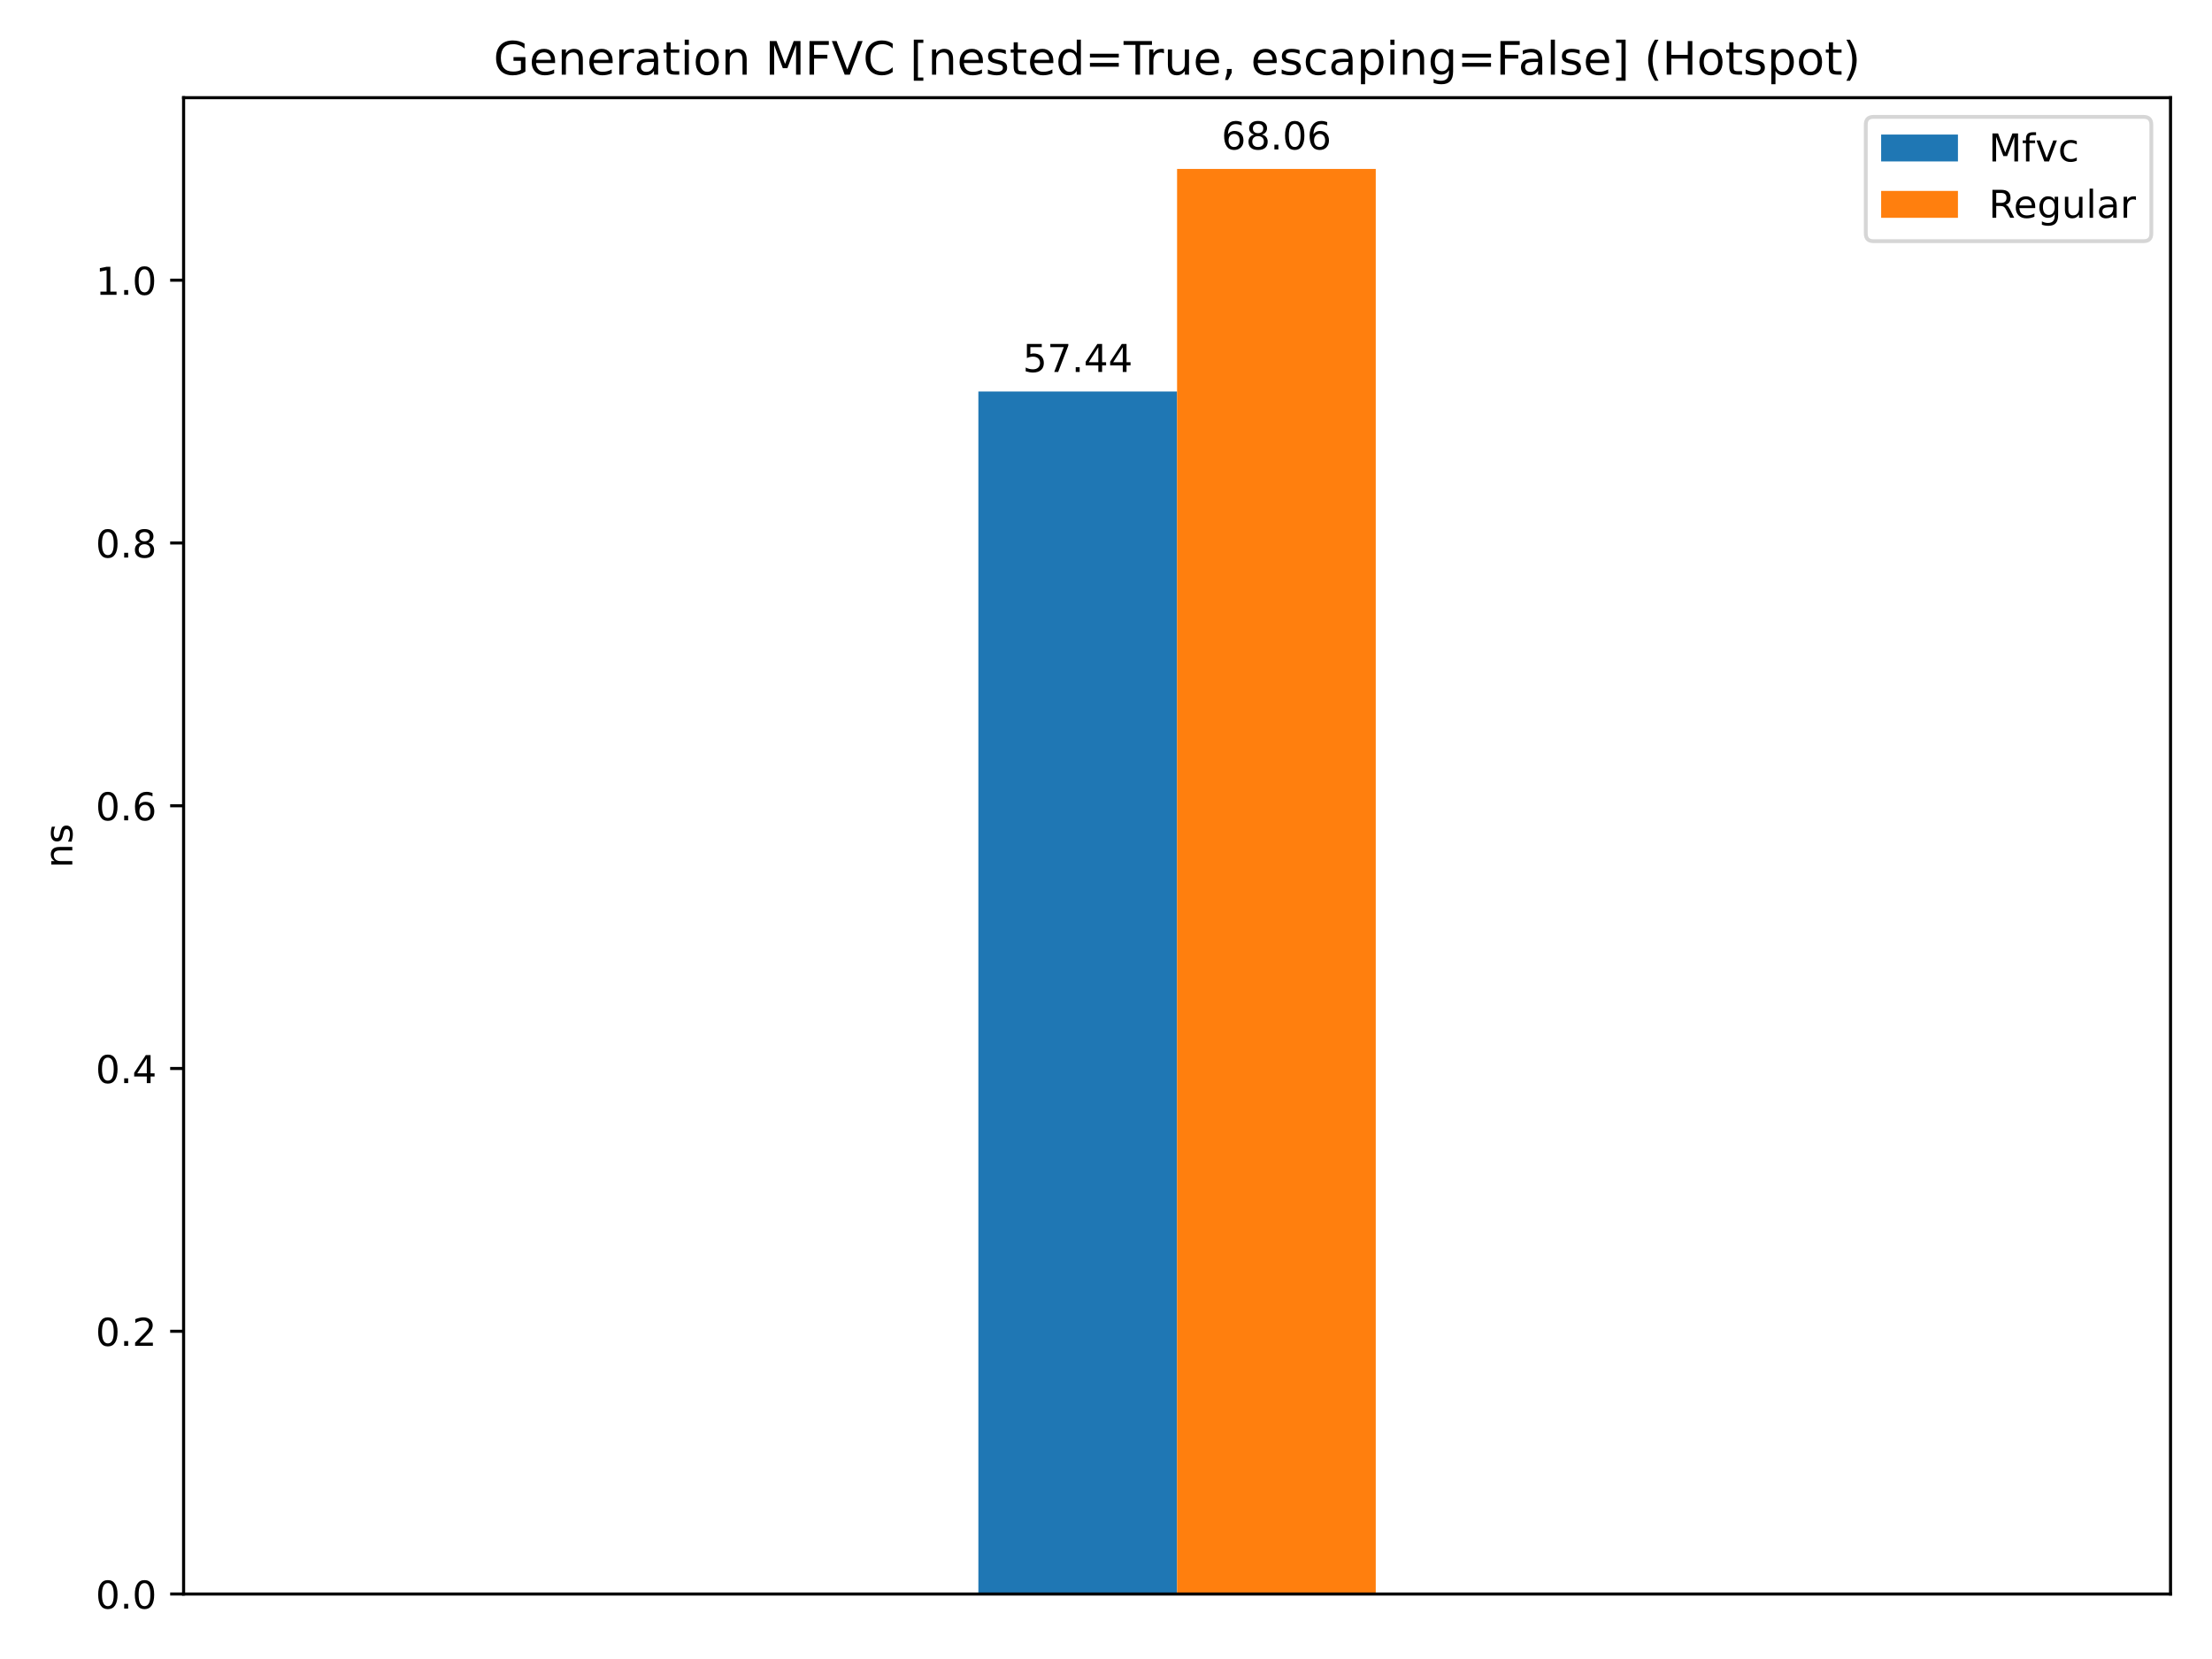
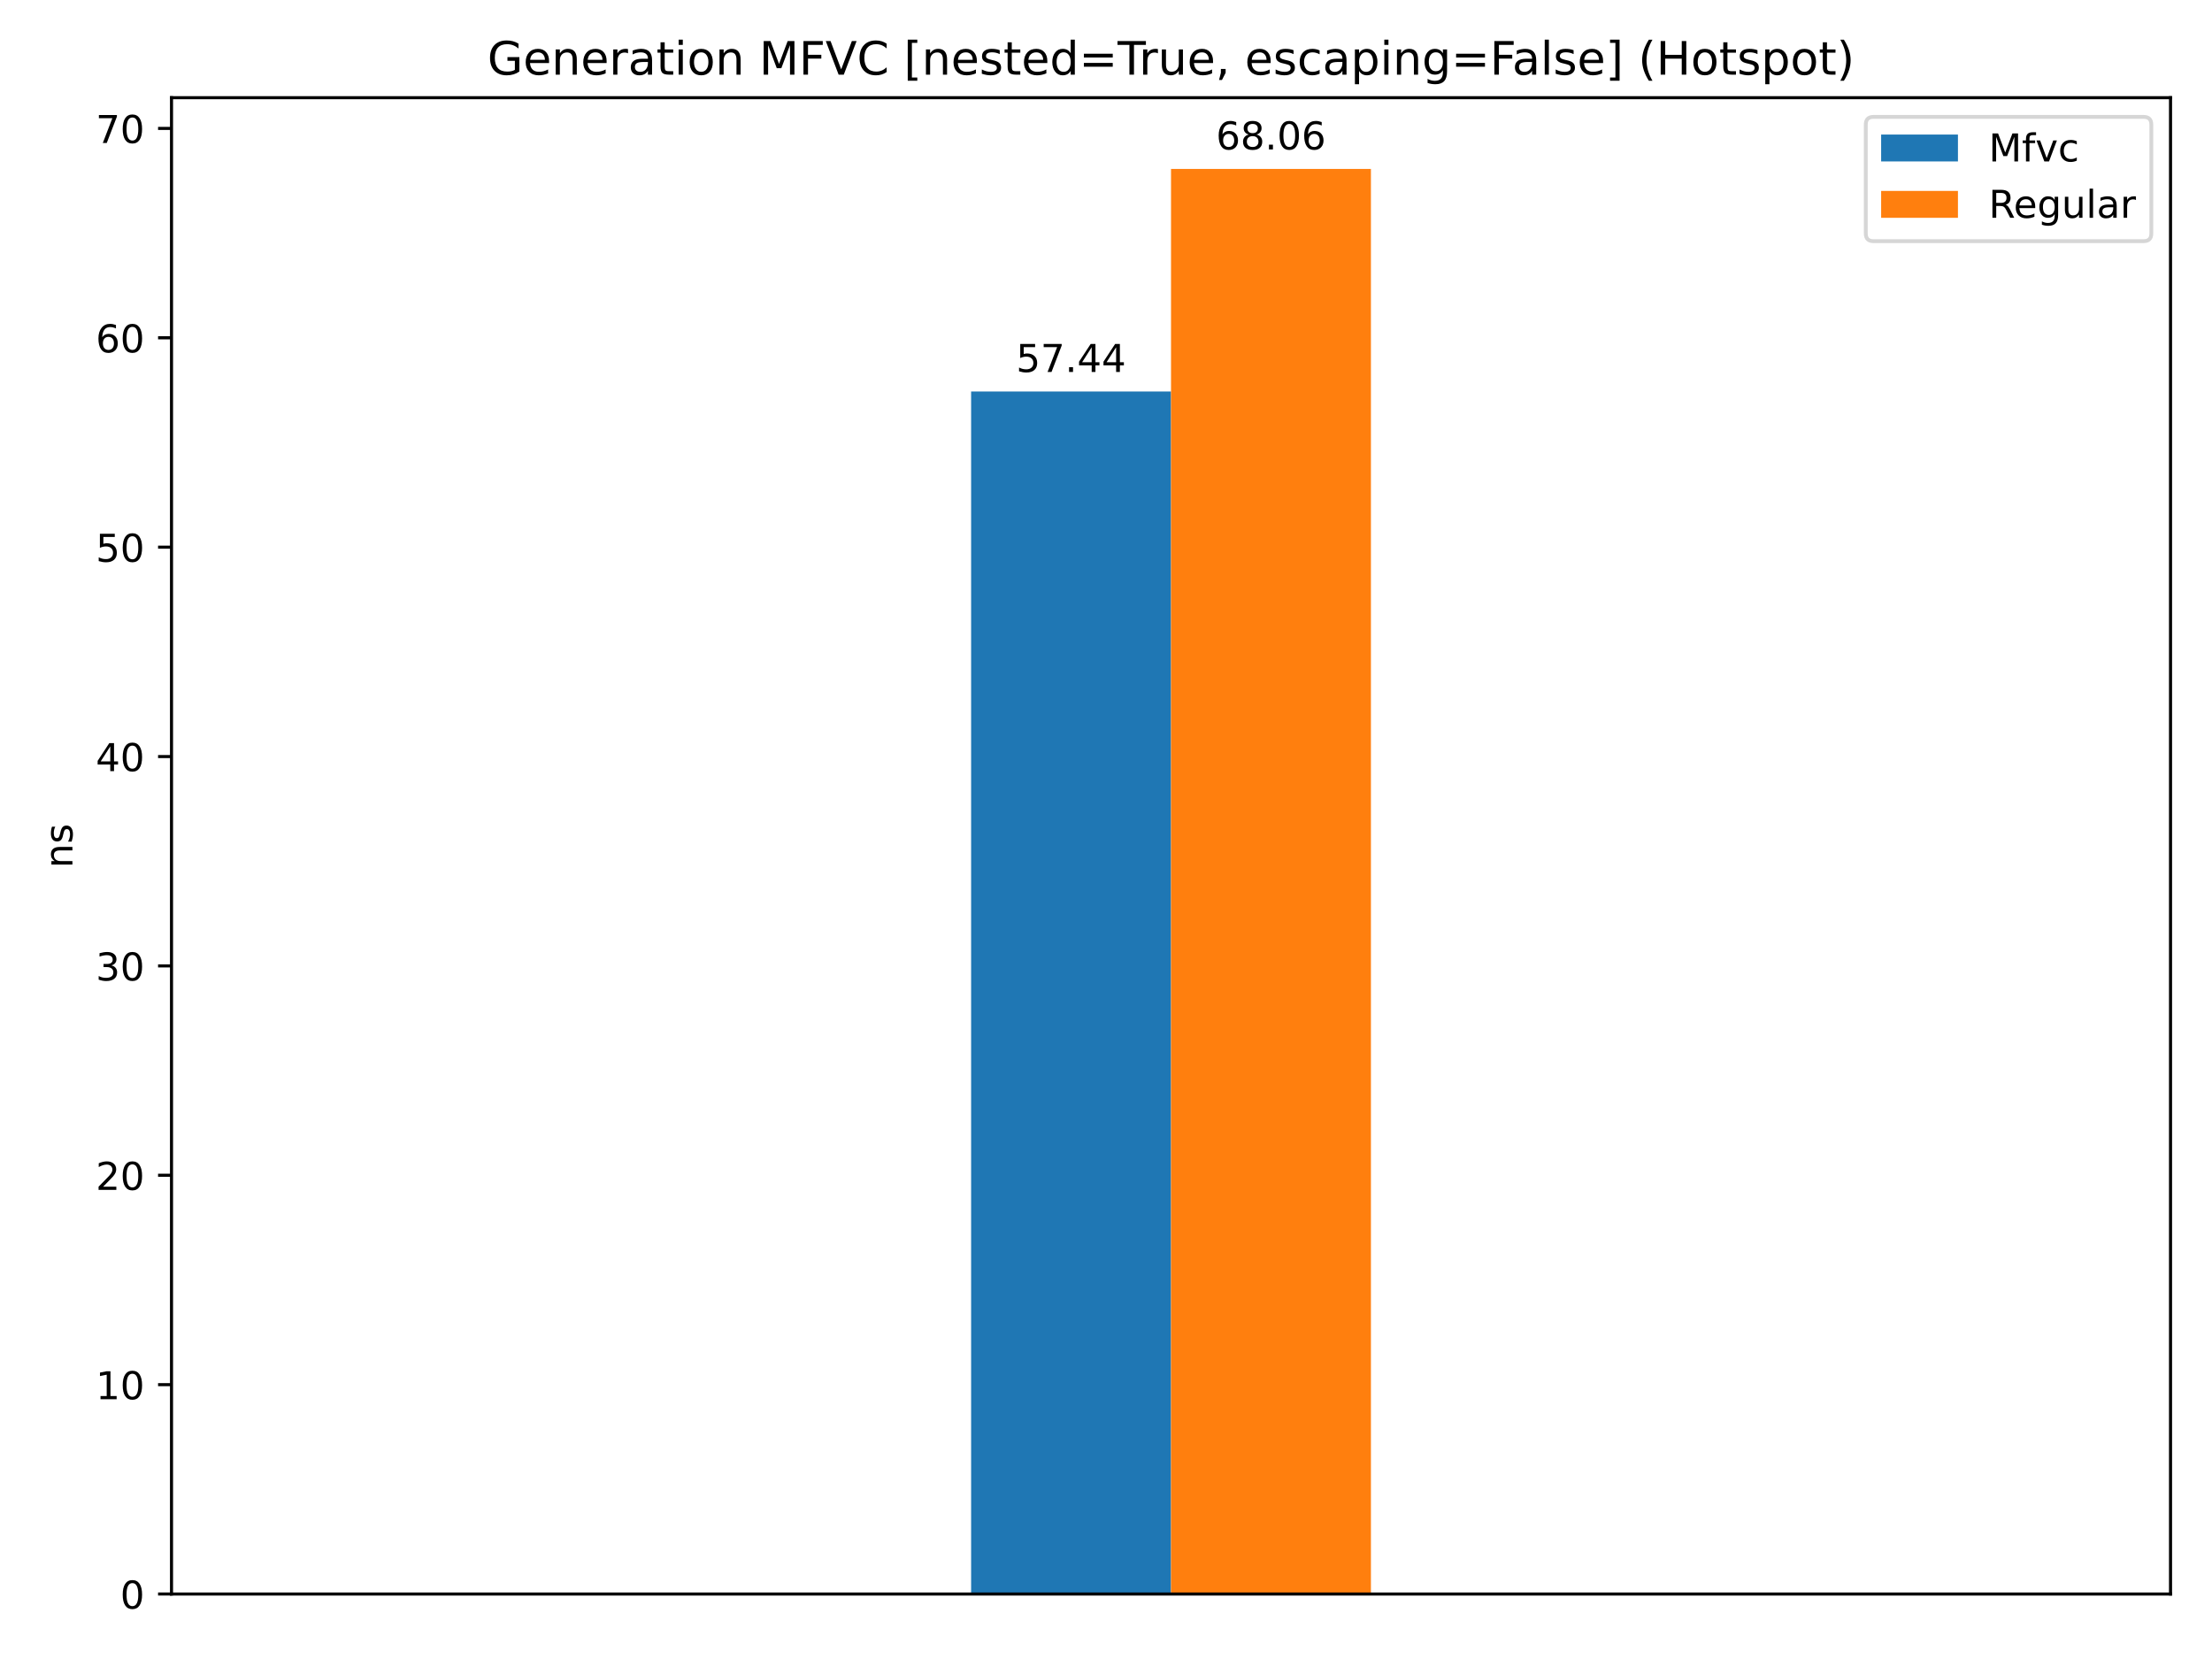
<svg xmlns="http://www.w3.org/2000/svg" xmlns:xlink="http://www.w3.org/1999/xlink" width="576pt" height="432pt" viewBox="0 0 576 432" version="1.1">
  <defs>
    <style type="text/css">*{stroke-linejoin: round; stroke-linecap: butt}</style>
  </defs>
  <g id="figure_1">
    <g id="patch_1">
      <path d="M 0 432  L 576 432  L 576 0  L 0 0  z " style="fill: #ffffff" />
    </g>
    <g id="axes_1">
      <g id="patch_2">
-         <path d="M 47.81 415.08  L 565.2 415.08  L 565.2 25.44  L 47.81 25.44  z " style="fill: #ffffff" />
+         <path d="M 44.66 415.08  L 565.2 415.08  L 565.2 25.44  L 44.66 25.44  z " style="fill: #ffffff" />
      </g>
      <g id="patch_3">
-         <path d="M 254.766 415.08  L 306.505 415.08  L 306.505 101.938  L 254.766 101.938  z " clip-path="url(#p35240a480a)" style="fill: #1f77b4" />
+         <path d="M 252.876 415.08  L 304.93 415.08  L 304.93 101.938  L 252.876 101.938  z " clip-path="url(#pb0ff38d457)" style="fill: #1f77b4" />
      </g>
      <g id="patch_4">
-         <path d="M 306.505 415.08  L 358.244 415.08  L 358.244 43.994  L 306.505 43.994  z " clip-path="url(#p35240a480a)" style="fill: #ff7f0e" />
+         <path d="M 304.93 415.08  L 356.984 415.08  L 356.984 43.994  L 304.93 43.994  z " clip-path="url(#pb0ff38d457)" style="fill: #ff7f0e" />
      </g>
      <g id="matplotlib.axis_1">
        <g id="xtick_1" />
        <g id="xtick_2" />
        <g id="xtick_3" />
        <g id="xtick_4" />
        <g id="xtick_5" />
        <g id="xtick_6" />
        <g id="xtick_7" />
        <g id="xtick_8" />
        <g id="xtick_9" />
      </g>
      <g id="matplotlib.axis_2">
        <g id="ytick_1">
          <g id="line2d_1">
            <defs>
-               <path id="m6622566161" d="M 0 0  L -3.5 0  " style="stroke: #000000; stroke-width: 0.8" />
+               <path id="mc71e3feaba" d="M 0 0  L -3.5 0  " style="stroke: #000000; stroke-width: 0.8" />
            </defs>
            <g>
-               <use xlink:href="#m6622566161" x="47.81" y="415.08" style="stroke: #000000; stroke-width: 0.8" />
+               <use xlink:href="#mc71e3feaba" x="44.66" y="415.08" style="stroke: #000000; stroke-width: 0.8" />
            </g>
          </g>
          <g id="text_1">
-             <g transform="translate(24.90687 418.8792) scale(0.1 -0.1)">
+             <g transform="translate(31.2975 418.8792) scale(0.1 -0.1)">
              <defs>
                <path id="DejaVuSans-30" d="M 2034 4250  Q 1547 4250 1301 3770  Q 1056 3291 1056 2328  Q 1056 1369 1301 889  Q 1547 409 2034 409  Q 2525 409 2770 889  Q 3016 1369 3016 2328  Q 3016 3291 2770 3770  Q 2525 4250 2034 4250  z M 2034 4750  Q 2819 4750 3233 4129  Q 3647 3509 3647 2328  Q 3647 1150 3233 529  Q 2819 -91 2034 -91  Q 1250 -91 836 529  Q 422 1150 422 2328  Q 422 3509 836 4129  Q 1250 4750 2034 4750  z " transform="scale(0.015625)" />
-                 <path id="DejaVuSans-2e" d="M 684 794  L 1344 794  L 1344 0  L 684 0  L 684 794  z " transform="scale(0.015625)" />
              </defs>
              <use xlink:href="#DejaVuSans-30" />
-               <use xlink:href="#DejaVuSans-2e" x="63.623" />
-               <use xlink:href="#DejaVuSans-30" x="95.41" />
            </g>
          </g>
        </g>
        <g id="ytick_2">
          <g id="line2d_2">
            <g>
-               <use xlink:href="#m6622566161" x="47.81" y="346.657" style="stroke: #000000; stroke-width: 0.8" />
+               <use xlink:href="#mc71e3feaba" x="44.66" y="360.56" style="stroke: #000000; stroke-width: 0.8" />
            </g>
          </g>
          <g id="text_2">
-             <g transform="translate(24.90687 350.4565) scale(0.1 -0.1)">
-               <defs>
-                 <path id="DejaVuSans-32" d="M 1228 531  L 3431 531  L 3431 0  L 469 0  L 469 531  Q 828 903 1448 1529  Q 2069 2156 2228 2338  Q 2531 2678 2651 2914  Q 2772 3150 2772 3378  Q 2772 3750 2511 3984  Q 2250 4219 1831 4219  Q 1534 4219 1204 4116  Q 875 4013 500 3803  L 500 4441  Q 881 4594 1212 4672  Q 1544 4750 1819 4750  Q 2544 4750 2975 4387  Q 3406 4025 3406 3419  Q 3406 3131 3298 2873  Q 3191 2616 2906 2266  Q 2828 2175 2409 1742  Q 1991 1309 1228 531  z " transform="scale(0.015625)" />
-               </defs>
-               <use xlink:href="#DejaVuSans-30" />
-               <use xlink:href="#DejaVuSans-2e" x="63.623" />
-               <use xlink:href="#DejaVuSans-32" x="95.41" />
+             <g transform="translate(24.935 364.3591) scale(0.1 -0.1)">
+               <defs>
+                 <path id="DejaVuSans-31" d="M 794 531  L 1825 531  L 1825 4091  L 703 3866  L 703 4441  L 1819 4666  L 2450 4666  L 2450 531  L 3481 531  L 3481 0  L 794 0  L 794 531  z " transform="scale(0.015625)" />
+               </defs>
+               <use xlink:href="#DejaVuSans-31" />
+               <use xlink:href="#DejaVuSans-30" x="63.623" />
            </g>
          </g>
        </g>
        <g id="ytick_3">
          <g id="line2d_3">
            <g>
-               <use xlink:href="#m6622566161" x="47.81" y="278.235" style="stroke: #000000; stroke-width: 0.8" />
+               <use xlink:href="#mc71e3feaba" x="44.66" y="306.04" style="stroke: #000000; stroke-width: 0.8" />
            </g>
          </g>
          <g id="text_3">
-             <g transform="translate(24.90687 282.0337) scale(0.1 -0.1)">
-               <defs>
-                 <path id="DejaVuSans-34" d="M 2419 4116  L 825 1625  L 2419 1625  L 2419 4116  z M 2253 4666  L 3047 4666  L 3047 1625  L 3713 1625  L 3713 1100  L 3047 1100  L 3047 0  L 2419 0  L 2419 1100  L 313 1100  L 313 1709  L 2253 4666  z " transform="scale(0.015625)" />
-               </defs>
-               <use xlink:href="#DejaVuSans-30" />
-               <use xlink:href="#DejaVuSans-2e" x="63.623" />
-               <use xlink:href="#DejaVuSans-34" x="95.41" />
+             <g transform="translate(24.935 309.839) scale(0.1 -0.1)">
+               <defs>
+                 <path id="DejaVuSans-32" d="M 1228 531  L 3431 531  L 3431 0  L 469 0  L 469 531  Q 828 903 1448 1529  Q 2069 2156 2228 2338  Q 2531 2678 2651 2914  Q 2772 3150 2772 3378  Q 2772 3750 2511 3984  Q 2250 4219 1831 4219  Q 1534 4219 1204 4116  Q 875 4013 500 3803  L 500 4441  Q 881 4594 1212 4672  Q 1544 4750 1819 4750  Q 2544 4750 2975 4387  Q 3406 4025 3406 3419  Q 3406 3131 3298 2873  Q 3191 2616 2906 2266  Q 2828 2175 2409 1742  Q 1991 1309 1228 531  z " transform="scale(0.015625)" />
+               </defs>
+               <use xlink:href="#DejaVuSans-32" />
+               <use xlink:href="#DejaVuSans-30" x="63.623" />
            </g>
          </g>
        </g>
        <g id="ytick_4">
          <g id="line2d_4">
            <g>
-               <use xlink:href="#m6622566161" x="47.81" y="209.812" style="stroke: #000000; stroke-width: 0.8" />
+               <use xlink:href="#mc71e3feaba" x="44.66" y="251.52" style="stroke: #000000; stroke-width: 0.8" />
            </g>
          </g>
          <g id="text_4">
-             <g transform="translate(24.90687 213.611) scale(0.1 -0.1)">
-               <defs>
-                 <path id="DejaVuSans-36" d="M 2113 2584  Q 1688 2584 1439 2293  Q 1191 2003 1191 1497  Q 1191 994 1439 701  Q 1688 409 2113 409  Q 2538 409 2786 701  Q 3034 994 3034 1497  Q 3034 2003 2786 2293  Q 2538 2584 2113 2584  z M 3366 4563  L 3366 3988  Q 3128 4100 2886 4159  Q 2644 4219 2406 4219  Q 1781 4219 1451 3797  Q 1122 3375 1075 2522  Q 1259 2794 1537 2939  Q 1816 3084 2150 3084  Q 2853 3084 3261 2657  Q 3669 2231 3669 1497  Q 3669 778 3244 343  Q 2819 -91 2113 -91  Q 1303 -91 875 529  Q 447 1150 447 2328  Q 447 3434 972 4092  Q 1497 4750 2381 4750  Q 2619 4750 2861 4703  Q 3103 4656 3366 4563  z " transform="scale(0.015625)" />
-               </defs>
-               <use xlink:href="#DejaVuSans-30" />
-               <use xlink:href="#DejaVuSans-2e" x="63.623" />
-               <use xlink:href="#DejaVuSans-36" x="95.41" />
+             <g transform="translate(24.935 255.3189) scale(0.1 -0.1)">
+               <defs>
+                 <path id="DejaVuSans-33" d="M 2597 2516  Q 3050 2419 3304 2112  Q 3559 1806 3559 1356  Q 3559 666 3084 287  Q 2609 -91 1734 -91  Q 1441 -91 1130 -33  Q 819 25 488 141  L 488 750  Q 750 597 1062 519  Q 1375 441 1716 441  Q 2309 441 2620 675  Q 2931 909 2931 1356  Q 2931 1769 2642 2001  Q 2353 2234 1838 2234  L 1294 2234  L 1294 2753  L 1863 2753  Q 2328 2753 2575 2939  Q 2822 3125 2822 3475  Q 2822 3834 2567 4026  Q 2313 4219 1838 4219  Q 1578 4219 1281 4162  Q 984 4106 628 3988  L 628 4550  Q 988 4650 1302 4700  Q 1616 4750 1894 4750  Q 2613 4750 3031 4423  Q 3450 4097 3450 3541  Q 3450 3153 3228 2886  Q 3006 2619 2597 2516  z " transform="scale(0.015625)" />
+               </defs>
+               <use xlink:href="#DejaVuSans-33" />
+               <use xlink:href="#DejaVuSans-30" x="63.623" />
            </g>
          </g>
        </g>
        <g id="ytick_5">
          <g id="line2d_5">
            <g>
-               <use xlink:href="#m6622566161" x="47.81" y="141.389" style="stroke: #000000; stroke-width: 0.8" />
+               <use xlink:href="#mc71e3feaba" x="44.66" y="197" style="stroke: #000000; stroke-width: 0.8" />
            </g>
          </g>
          <g id="text_5">
-             <g transform="translate(24.90687 145.1882) scale(0.1 -0.1)">
-               <defs>
-                 <path id="DejaVuSans-38" d="M 2034 2216  Q 1584 2216 1326 1975  Q 1069 1734 1069 1313  Q 1069 891 1326 650  Q 1584 409 2034 409  Q 2484 409 2743 651  Q 3003 894 3003 1313  Q 3003 1734 2745 1975  Q 2488 2216 2034 2216  z M 1403 2484  Q 997 2584 770 2862  Q 544 3141 544 3541  Q 544 4100 942 4425  Q 1341 4750 2034 4750  Q 2731 4750 3128 4425  Q 3525 4100 3525 3541  Q 3525 3141 3298 2862  Q 3072 2584 2669 2484  Q 3125 2378 3379 2068  Q 3634 1759 3634 1313  Q 3634 634 3220 271  Q 2806 -91 2034 -91  Q 1263 -91 848 271  Q 434 634 434 1313  Q 434 1759 690 2068  Q 947 2378 1403 2484  z M 1172 3481  Q 1172 3119 1398 2916  Q 1625 2713 2034 2713  Q 2441 2713 2670 2916  Q 2900 3119 2900 3481  Q 2900 3844 2670 4047  Q 2441 4250 2034 4250  Q 1625 4250 1398 4047  Q 1172 3844 1172 3481  z " transform="scale(0.015625)" />
-               </defs>
-               <use xlink:href="#DejaVuSans-30" />
-               <use xlink:href="#DejaVuSans-2e" x="63.623" />
-               <use xlink:href="#DejaVuSans-38" x="95.41" />
+             <g transform="translate(24.935 200.7988) scale(0.1 -0.1)">
+               <defs>
+                 <path id="DejaVuSans-34" d="M 2419 4116  L 825 1625  L 2419 1625  L 2419 4116  z M 2253 4666  L 3047 4666  L 3047 1625  L 3713 1625  L 3713 1100  L 3047 1100  L 3047 0  L 2419 0  L 2419 1100  L 313 1100  L 313 1709  L 2253 4666  z " transform="scale(0.015625)" />
+               </defs>
+               <use xlink:href="#DejaVuSans-34" />
+               <use xlink:href="#DejaVuSans-30" x="63.623" />
            </g>
          </g>
        </g>
        <g id="ytick_6">
          <g id="line2d_6">
            <g>
-               <use xlink:href="#m6622566161" x="47.81" y="72.966" style="stroke: #000000; stroke-width: 0.8" />
+               <use xlink:href="#mc71e3feaba" x="44.66" y="142.479" style="stroke: #000000; stroke-width: 0.8" />
            </g>
          </g>
          <g id="text_6">
-             <g transform="translate(24.90687 76.76549) scale(0.1 -0.1)">
-               <defs>
-                 <path id="DejaVuSans-31" d="M 794 531  L 1825 531  L 1825 4091  L 703 3866  L 703 4441  L 1819 4666  L 2450 4666  L 2450 531  L 3481 531  L 3481 0  L 794 0  L 794 531  z " transform="scale(0.015625)" />
-               </defs>
-               <use xlink:href="#DejaVuSans-31" />
-               <use xlink:href="#DejaVuSans-2e" x="63.623" />
-               <use xlink:href="#DejaVuSans-30" x="95.41" />
-             </g>
-           </g>
-         </g>
-         <g id="text_7">
-           <g transform="translate(18.82719 226.0334) rotate(-90) scale(0.1 -0.1)">
+             <g transform="translate(24.935 146.2786) scale(0.1 -0.1)">
+               <defs>
+                 <path id="DejaVuSans-35" d="M 691 4666  L 3169 4666  L 3169 4134  L 1269 4134  L 1269 2991  Q 1406 3038 1543 3061  Q 1681 3084 1819 3084  Q 2600 3084 3056 2656  Q 3513 2228 3513 1497  Q 3513 744 3044 326  Q 2575 -91 1722 -91  Q 1428 -91 1123 -41  Q 819 9 494 109  L 494 744  Q 775 591 1075 516  Q 1375 441 1709 441  Q 2250 441 2565 725  Q 2881 1009 2881 1497  Q 2881 1984 2565 2268  Q 2250 2553 1709 2553  Q 1456 2553 1204 2497  Q 953 2441 691 2322  L 691 4666  z " transform="scale(0.015625)" />
+               </defs>
+               <use xlink:href="#DejaVuSans-35" />
+               <use xlink:href="#DejaVuSans-30" x="63.623" />
+             </g>
+           </g>
+         </g>
+         <g id="ytick_7">
+           <g id="line2d_7">
+             <g>
+               <use xlink:href="#mc71e3feaba" x="44.66" y="87.959" style="stroke: #000000; stroke-width: 0.8" />
+             </g>
+           </g>
+           <g id="text_7">
+             <g transform="translate(24.935 91.75853) scale(0.1 -0.1)">
+               <defs>
+                 <path id="DejaVuSans-36" d="M 2113 2584  Q 1688 2584 1439 2293  Q 1191 2003 1191 1497  Q 1191 994 1439 701  Q 1688 409 2113 409  Q 2538 409 2786 701  Q 3034 994 3034 1497  Q 3034 2003 2786 2293  Q 2538 2584 2113 2584  z M 3366 4563  L 3366 3988  Q 3128 4100 2886 4159  Q 2644 4219 2406 4219  Q 1781 4219 1451 3797  Q 1122 3375 1075 2522  Q 1259 2794 1537 2939  Q 1816 3084 2150 3084  Q 2853 3084 3261 2657  Q 3669 2231 3669 1497  Q 3669 778 3244 343  Q 2819 -91 2113 -91  Q 1303 -91 875 529  Q 447 1150 447 2328  Q 447 3434 972 4092  Q 1497 4750 2381 4750  Q 2619 4750 2861 4703  Q 3103 4656 3366 4563  z " transform="scale(0.015625)" />
+               </defs>
+               <use xlink:href="#DejaVuSans-36" />
+               <use xlink:href="#DejaVuSans-30" x="63.623" />
+             </g>
+           </g>
+         </g>
+         <g id="ytick_8">
+           <g id="line2d_8">
+             <g>
+               <use xlink:href="#mc71e3feaba" x="44.66" y="33.439" style="stroke: #000000; stroke-width: 0.8" />
+             </g>
+           </g>
+           <g id="text_8">
+             <g transform="translate(24.935 37.23841) scale(0.1 -0.1)">
+               <defs>
+                 <path id="DejaVuSans-37" d="M 525 4666  L 3525 4666  L 3525 4397  L 1831 0  L 1172 0  L 2766 4134  L 525 4134  L 525 4666  z " transform="scale(0.015625)" />
+               </defs>
+               <use xlink:href="#DejaVuSans-37" />
+               <use xlink:href="#DejaVuSans-30" x="63.623" />
+             </g>
+           </g>
+         </g>
+         <g id="text_9">
+           <g transform="translate(18.85531 226.0334) rotate(-90) scale(0.1 -0.1)">
            <defs>
              <path id="DejaVuSans-6e" d="M 3513 2113  L 3513 0  L 2938 0  L 2938 2094  Q 2938 2591 2744 2837  Q 2550 3084 2163 3084  Q 1697 3084 1428 2787  Q 1159 2491 1159 1978  L 1159 0  L 581 0  L 581 3500  L 1159 3500  L 1159 2956  Q 1366 3272 1645 3428  Q 1925 3584 2291 3584  Q 2894 3584 3203 3211  Q 3513 2838 3513 2113  z " transform="scale(0.015625)" />
              <path id="DejaVuSans-73" d="M 2834 3397  L 2834 2853  Q 2591 2978 2328 3040  Q 2066 3103 1784 3103  Q 1356 3103 1142 2972  Q 928 2841 928 2578  Q 928 2378 1081 2264  Q 1234 2150 1697 2047  L 1894 2003  Q 2506 1872 2764 1633  Q 3022 1394 3022 966  Q 3022 478 2636 193  Q 2250 -91 1575 -91  Q 1294 -91 989 -36  Q 684 19 347 128  L 347 722  Q 666 556 975 473  Q 1284 391 1588 391  Q 1994 391 2212 530  Q 2431 669 2431 922  Q 2431 1156 2273 1281  Q 2116 1406 1581 1522  L 1381 1569  Q 847 1681 609 1914  Q 372 2147 372 2553  Q 372 3047 722 3315  Q 1072 3584 1716 3584  Q 2034 3584 2315 3537  Q 2597 3491 2834 3397  z " transform="scale(0.015625)" />
            </defs>
            <use xlink:href="#DejaVuSans-6e" />
            <use xlink:href="#DejaVuSans-73" x="63.379" />
          </g>
        </g>
      </g>
      <g id="patch_5">
-         <path d="M 47.81 415.08  L 47.81 25.44  " style="fill: none; stroke: #000000; stroke-width: 0.8; stroke-linejoin: miter; stroke-linecap: square" />
+         <path d="M 44.66 415.08  L 44.66 25.44  " style="fill: none; stroke: #000000; stroke-width: 0.8; stroke-linejoin: miter; stroke-linecap: square" />
      </g>
      <g id="patch_6">
        <path d="M 565.2 415.08  L 565.2 25.44  " style="fill: none; stroke: #000000; stroke-width: 0.8; stroke-linejoin: miter; stroke-linecap: square" />
      </g>
      <g id="patch_7">
-         <path d="M 47.81 415.08  L 565.2 415.08  " style="fill: none; stroke: #000000; stroke-width: 0.8; stroke-linejoin: miter; stroke-linecap: square" />
+         <path d="M 44.66 415.08  L 565.2 415.08  " style="fill: none; stroke: #000000; stroke-width: 0.8; stroke-linejoin: miter; stroke-linecap: square" />
      </g>
      <g id="patch_8">
-         <path d="M 47.81 25.44  L 565.2 25.44  " style="fill: none; stroke: #000000; stroke-width: 0.8; stroke-linejoin: miter; stroke-linecap: square" />
-       </g>
-       <g id="text_8">
-         <g transform="translate(266.3214 96.85858) scale(0.1 -0.1)">
+         <path d="M 44.66 25.44  L 565.2 25.44  " style="fill: none; stroke: #000000; stroke-width: 0.8; stroke-linejoin: miter; stroke-linecap: square" />
+       </g>
+       <g id="text_10">
+         <g transform="translate(264.5889 96.85858) scale(0.1 -0.1)">
          <defs>
-             <path id="DejaVuSans-35" d="M 691 4666  L 3169 4666  L 3169 4134  L 1269 4134  L 1269 2991  Q 1406 3038 1543 3061  Q 1681 3084 1819 3084  Q 2600 3084 3056 2656  Q 3513 2228 3513 1497  Q 3513 744 3044 326  Q 2575 -91 1722 -91  Q 1428 -91 1123 -41  Q 819 9 494 109  L 494 744  Q 775 591 1075 516  Q 1375 441 1709 441  Q 2250 441 2565 725  Q 2881 1009 2881 1497  Q 2881 1984 2565 2268  Q 2250 2553 1709 2553  Q 1456 2553 1204 2497  Q 953 2441 691 2322  L 691 4666  z " transform="scale(0.015625)" />
-             <path id="DejaVuSans-37" d="M 525 4666  L 3525 4666  L 3525 4397  L 1831 0  L 1172 0  L 2766 4134  L 525 4134  L 525 4666  z " transform="scale(0.015625)" />
+             <path id="DejaVuSans-2e" d="M 684 794  L 1344 794  L 1344 0  L 684 0  L 684 794  z " transform="scale(0.015625)" />
          </defs>
          <use xlink:href="#DejaVuSans-35" />
          <use xlink:href="#DejaVuSans-37" x="63.623" />
          <use xlink:href="#DejaVuSans-2e" x="127.246" />
          <use xlink:href="#DejaVuSans-34" x="159.033" />
          <use xlink:href="#DejaVuSans-34" x="222.656" />
        </g>
      </g>
-       <g id="text_9">
-         <g transform="translate(318.0604 38.9146) scale(0.1 -0.1)">
+       <g id="text_11">
+         <g transform="translate(316.6429 38.9146) scale(0.1 -0.1)">
+           <defs>
+             <path id="DejaVuSans-38" d="M 2034 2216  Q 1584 2216 1326 1975  Q 1069 1734 1069 1313  Q 1069 891 1326 650  Q 1584 409 2034 409  Q 2484 409 2743 651  Q 3003 894 3003 1313  Q 3003 1734 2745 1975  Q 2488 2216 2034 2216  z M 1403 2484  Q 997 2584 770 2862  Q 544 3141 544 3541  Q 544 4100 942 4425  Q 1341 4750 2034 4750  Q 2731 4750 3128 4425  Q 3525 4100 3525 3541  Q 3525 3141 3298 2862  Q 3072 2584 2669 2484  Q 3125 2378 3379 2068  Q 3634 1759 3634 1313  Q 3634 634 3220 271  Q 2806 -91 2034 -91  Q 1263 -91 848 271  Q 434 634 434 1313  Q 434 1759 690 2068  Q 947 2378 1403 2484  z M 1172 3481  Q 1172 3119 1398 2916  Q 1625 2713 2034 2713  Q 2441 2713 2670 2916  Q 2900 3119 2900 3481  Q 2900 3844 2670 4047  Q 2441 4250 2034 4250  Q 1625 4250 1398 4047  Q 1172 3844 1172 3481  z " transform="scale(0.015625)" />
+           </defs>
          <use xlink:href="#DejaVuSans-36" />
          <use xlink:href="#DejaVuSans-38" x="63.623" />
          <use xlink:href="#DejaVuSans-2e" x="127.246" />
          <use xlink:href="#DejaVuSans-30" x="159.033" />
          <use xlink:href="#DejaVuSans-36" x="222.656" />
        </g>
      </g>
-       <g id="text_10">
-         <g transform="translate(128.5047 19.44) scale(0.12 -0.12)">
+       <g id="text_12">
+         <g transform="translate(126.9297 19.44) scale(0.12 -0.12)">
          <defs>
            <path id="DejaVuSans-47" d="M 3809 666  L 3809 1919  L 2778 1919  L 2778 2438  L 4434 2438  L 4434 434  Q 4069 175 3628 42  Q 3188 -91 2688 -91  Q 1594 -91 976 548  Q 359 1188 359 2328  Q 359 3472 976 4111  Q 1594 4750 2688 4750  Q 3144 4750 3555 4637  Q 3966 4525 4313 4306  L 4313 3634  Q 3963 3931 3569 4081  Q 3175 4231 2741 4231  Q 1884 4231 1454 3753  Q 1025 3275 1025 2328  Q 1025 1384 1454 906  Q 1884 428 2741 428  Q 3075 428 3337 486  Q 3600 544 3809 666  z " transform="scale(0.015625)" />
            <path id="DejaVuSans-65" d="M 3597 1894  L 3597 1613  L 953 1613  Q 991 1019 1311 708  Q 1631 397 2203 397  Q 2534 397 2845 478  Q 3156 559 3463 722  L 3463 178  Q 3153 47 2828 -22  Q 2503 -91 2169 -91  Q 1331 -91 842 396  Q 353 884 353 1716  Q 353 2575 817 3079  Q 1281 3584 2069 3584  Q 2775 3584 3186 3129  Q 3597 2675 3597 1894  z M 3022 2063  Q 3016 2534 2758 2815  Q 2500 3097 2075 3097  Q 1594 3097 1305 2825  Q 1016 2553 972 2059  L 3022 2063  z " transform="scale(0.015625)" />
            <path id="DejaVuSans-72" d="M 2631 2963  Q 2534 3019 2420 3045  Q 2306 3072 2169 3072  Q 1681 3072 1420 2755  Q 1159 2438 1159 1844  L 1159 0  L 581 0  L 581 3500  L 1159 3500  L 1159 2956  Q 1341 3275 1631 3429  Q 1922 3584 2338 3584  Q 2397 3584 2469 3576  Q 2541 3569 2628 3553  L 2631 2963  z " transform="scale(0.015625)" />
            <path id="DejaVuSans-61" d="M 2194 1759  Q 1497 1759 1228 1600  Q 959 1441 959 1056  Q 959 750 1161 570  Q 1363 391 1709 391  Q 2188 391 2477 730  Q 2766 1069 2766 1631  L 2766 1759  L 2194 1759  z M 3341 1997  L 3341 0  L 2766 0  L 2766 531  Q 2569 213 2275 61  Q 1981 -91 1556 -91  Q 1019 -91 701 211  Q 384 513 384 1019  Q 384 1609 779 1909  Q 1175 2209 1959 2209  L 2766 2209  L 2766 2266  Q 2766 2663 2505 2880  Q 2244 3097 1772 3097  Q 1472 3097 1187 3025  Q 903 2953 641 2809  L 641 3341  Q 956 3463 1253 3523  Q 1550 3584 1831 3584  Q 2591 3584 2966 3190  Q 3341 2797 3341 1997  z " transform="scale(0.015625)" />
            <path id="DejaVuSans-74" d="M 1172 4494  L 1172 3500  L 2356 3500  L 2356 3053  L 1172 3053  L 1172 1153  Q 1172 725 1289 603  Q 1406 481 1766 481  L 2356 481  L 2356 0  L 1766 0  Q 1100 0 847 248  Q 594 497 594 1153  L 594 3053  L 172 3053  L 172 3500  L 594 3500  L 594 4494  L 1172 4494  z " transform="scale(0.015625)" />
            <path id="DejaVuSans-69" d="M 603 3500  L 1178 3500  L 1178 0  L 603 0  L 603 3500  z M 603 4863  L 1178 4863  L 1178 4134  L 603 4134  L 603 4863  z " transform="scale(0.015625)" />
            <path id="DejaVuSans-6f" d="M 1959 3097  Q 1497 3097 1228 2736  Q 959 2375 959 1747  Q 959 1119 1226 758  Q 1494 397 1959 397  Q 2419 397 2687 759  Q 2956 1122 2956 1747  Q 2956 2369 2687 2733  Q 2419 3097 1959 3097  z M 1959 3584  Q 2709 3584 3137 3096  Q 3566 2609 3566 1747  Q 3566 888 3137 398  Q 2709 -91 1959 -91  Q 1206 -91 779 398  Q 353 888 353 1747  Q 353 2609 779 3096  Q 1206 3584 1959 3584  z " transform="scale(0.015625)" />
            <path id="DejaVuSans-20" transform="scale(0.015625)" />
            <path id="DejaVuSans-4d" d="M 628 4666  L 1569 4666  L 2759 1491  L 3956 4666  L 4897 4666  L 4897 0  L 4281 0  L 4281 4097  L 3078 897  L 2444 897  L 1241 4097  L 1241 0  L 628 0  L 628 4666  z " transform="scale(0.015625)" />
            <path id="DejaVuSans-46" d="M 628 4666  L 3309 4666  L 3309 4134  L 1259 4134  L 1259 2759  L 3109 2759  L 3109 2228  L 1259 2228  L 1259 0  L 628 0  L 628 4666  z " transform="scale(0.015625)" />
            <path id="DejaVuSans-56" d="M 1831 0  L 50 4666  L 709 4666  L 2188 738  L 3669 4666  L 4325 4666  L 2547 0  L 1831 0  z " transform="scale(0.015625)" />
            <path id="DejaVuSans-43" d="M 4122 4306  L 4122 3641  Q 3803 3938 3442 4084  Q 3081 4231 2675 4231  Q 1875 4231 1450 3742  Q 1025 3253 1025 2328  Q 1025 1406 1450 917  Q 1875 428 2675 428  Q 3081 428 3442 575  Q 3803 722 4122 1019  L 4122 359  Q 3791 134 3420 21  Q 3050 -91 2638 -91  Q 1578 -91 968 557  Q 359 1206 359 2328  Q 359 3453 968 4101  Q 1578 4750 2638 4750  Q 3056 4750 3426 4639  Q 3797 4528 4122 4306  z " transform="scale(0.015625)" />
            <path id="DejaVuSans-5b" d="M 550 4863  L 1875 4863  L 1875 4416  L 1125 4416  L 1125 -397  L 1875 -397  L 1875 -844  L 550 -844  L 550 4863  z " transform="scale(0.015625)" />
            <path id="DejaVuSans-64" d="M 2906 2969  L 2906 4863  L 3481 4863  L 3481 0  L 2906 0  L 2906 525  Q 2725 213 2448 61  Q 2172 -91 1784 -91  Q 1150 -91 751 415  Q 353 922 353 1747  Q 353 2572 751 3078  Q 1150 3584 1784 3584  Q 2172 3584 2448 3432  Q 2725 3281 2906 2969  z M 947 1747  Q 947 1113 1208 752  Q 1469 391 1925 391  Q 2381 391 2643 752  Q 2906 1113 2906 1747  Q 2906 2381 2643 2742  Q 2381 3103 1925 3103  Q 1469 3103 1208 2742  Q 947 2381 947 1747  z " transform="scale(0.015625)" />
            <path id="DejaVuSans-3d" d="M 678 2906  L 4684 2906  L 4684 2381  L 678 2381  L 678 2906  z M 678 1631  L 4684 1631  L 4684 1100  L 678 1100  L 678 1631  z " transform="scale(0.015625)" />
            <path id="DejaVuSans-54" d="M -19 4666  L 3928 4666  L 3928 4134  L 2272 4134  L 2272 0  L 1638 0  L 1638 4134  L -19 4134  L -19 4666  z " transform="scale(0.015625)" />
            <path id="DejaVuSans-75" d="M 544 1381  L 544 3500  L 1119 3500  L 1119 1403  Q 1119 906 1312 657  Q 1506 409 1894 409  Q 2359 409 2629 706  Q 2900 1003 2900 1516  L 2900 3500  L 3475 3500  L 3475 0  L 2900 0  L 2900 538  Q 2691 219 2414 64  Q 2138 -91 1772 -91  Q 1169 -91 856 284  Q 544 659 544 1381  z M 1991 3584  L 1991 3584  z " transform="scale(0.015625)" />
            <path id="DejaVuSans-2c" d="M 750 794  L 1409 794  L 1409 256  L 897 -744  L 494 -744  L 750 256  L 750 794  z " transform="scale(0.015625)" />
            <path id="DejaVuSans-63" d="M 3122 3366  L 3122 2828  Q 2878 2963 2633 3030  Q 2388 3097 2138 3097  Q 1578 3097 1268 2742  Q 959 2388 959 1747  Q 959 1106 1268 751  Q 1578 397 2138 397  Q 2388 397 2633 464  Q 2878 531 3122 666  L 3122 134  Q 2881 22 2623 -34  Q 2366 -91 2075 -91  Q 1284 -91 818 406  Q 353 903 353 1747  Q 353 2603 823 3093  Q 1294 3584 2113 3584  Q 2378 3584 2631 3529  Q 2884 3475 3122 3366  z " transform="scale(0.015625)" />
            <path id="DejaVuSans-70" d="M 1159 525  L 1159 -1331  L 581 -1331  L 581 3500  L 1159 3500  L 1159 2969  Q 1341 3281 1617 3432  Q 1894 3584 2278 3584  Q 2916 3584 3314 3078  Q 3713 2572 3713 1747  Q 3713 922 3314 415  Q 2916 -91 2278 -91  Q 1894 -91 1617 61  Q 1341 213 1159 525  z M 3116 1747  Q 3116 2381 2855 2742  Q 2594 3103 2138 3103  Q 1681 3103 1420 2742  Q 1159 2381 1159 1747  Q 1159 1113 1420 752  Q 1681 391 2138 391  Q 2594 391 2855 752  Q 3116 1113 3116 1747  z " transform="scale(0.015625)" />
            <path id="DejaVuSans-67" d="M 2906 1791  Q 2906 2416 2648 2759  Q 2391 3103 1925 3103  Q 1463 3103 1205 2759  Q 947 2416 947 1791  Q 947 1169 1205 825  Q 1463 481 1925 481  Q 2391 481 2648 825  Q 2906 1169 2906 1791  z M 3481 434  Q 3481 -459 3084 -895  Q 2688 -1331 1869 -1331  Q 1566 -1331 1297 -1286  Q 1028 -1241 775 -1147  L 775 -588  Q 1028 -725 1275 -790  Q 1522 -856 1778 -856  Q 2344 -856 2625 -561  Q 2906 -266 2906 331  L 2906 616  Q 2728 306 2450 153  Q 2172 0 1784 0  Q 1141 0 747 490  Q 353 981 353 1791  Q 353 2603 747 3093  Q 1141 3584 1784 3584  Q 2172 3584 2450 3431  Q 2728 3278 2906 2969  L 2906 3500  L 3481 3500  L 3481 434  z " transform="scale(0.015625)" />
            <path id="DejaVuSans-6c" d="M 603 4863  L 1178 4863  L 1178 0  L 603 0  L 603 4863  z " transform="scale(0.015625)" />
            <path id="DejaVuSans-5d" d="M 1947 4863  L 1947 -844  L 622 -844  L 622 -397  L 1369 -397  L 1369 4416  L 622 4416  L 622 4863  L 1947 4863  z " transform="scale(0.015625)" />
            <path id="DejaVuSans-28" d="M 1984 4856  Q 1566 4138 1362 3434  Q 1159 2731 1159 2009  Q 1159 1288 1364 580  Q 1569 -128 1984 -844  L 1484 -844  Q 1016 -109 783 600  Q 550 1309 550 2009  Q 550 2706 781 3412  Q 1013 4119 1484 4856  L 1984 4856  z " transform="scale(0.015625)" />
            <path id="DejaVuSans-48" d="M 628 4666  L 1259 4666  L 1259 2753  L 3553 2753  L 3553 4666  L 4184 4666  L 4184 0  L 3553 0  L 3553 2222  L 1259 2222  L 1259 0  L 628 0  L 628 4666  z " transform="scale(0.015625)" />
            <path id="DejaVuSans-29" d="M 513 4856  L 1013 4856  Q 1481 4119 1714 3412  Q 1947 2706 1947 2009  Q 1947 1309 1714 600  Q 1481 -109 1013 -844  L 513 -844  Q 928 -128 1133 580  Q 1338 1288 1338 2009  Q 1338 2731 1133 3434  Q 928 4138 513 4856  z " transform="scale(0.015625)" />
          </defs>
          <use xlink:href="#DejaVuSans-47" />
          <use xlink:href="#DejaVuSans-65" x="77.49" />
          <use xlink:href="#DejaVuSans-6e" x="139.014" />
          <use xlink:href="#DejaVuSans-65" x="202.393" />
          <use xlink:href="#DejaVuSans-72" x="263.916" />
          <use xlink:href="#DejaVuSans-61" x="305.029" />
          <use xlink:href="#DejaVuSans-74" x="366.309" />
          <use xlink:href="#DejaVuSans-69" x="405.518" />
          <use xlink:href="#DejaVuSans-6f" x="433.301" />
          <use xlink:href="#DejaVuSans-6e" x="494.482" />
          <use xlink:href="#DejaVuSans-20" x="557.861" />
          <use xlink:href="#DejaVuSans-4d" x="589.648" />
          <use xlink:href="#DejaVuSans-46" x="675.928" />
          <use xlink:href="#DejaVuSans-56" x="733.447" />
          <use xlink:href="#DejaVuSans-43" x="801.855" />
          <use xlink:href="#DejaVuSans-20" x="871.68" />
          <use xlink:href="#DejaVuSans-5b" x="903.467" />
          <use xlink:href="#DejaVuSans-6e" x="942.48" />
          <use xlink:href="#DejaVuSans-65" x="1005.859" />
          <use xlink:href="#DejaVuSans-73" x="1067.383" />
          <use xlink:href="#DejaVuSans-74" x="1119.482" />
          <use xlink:href="#DejaVuSans-65" x="1158.691" />
          <use xlink:href="#DejaVuSans-64" x="1220.215" />
          <use xlink:href="#DejaVuSans-3d" x="1283.691" />
          <use xlink:href="#DejaVuSans-54" x="1367.48" />
          <use xlink:href="#DejaVuSans-72" x="1413.814" />
          <use xlink:href="#DejaVuSans-75" x="1454.928" />
          <use xlink:href="#DejaVuSans-65" x="1518.307" />
          <use xlink:href="#DejaVuSans-2c" x="1579.83" />
          <use xlink:href="#DejaVuSans-20" x="1611.617" />
          <use xlink:href="#DejaVuSans-65" x="1643.404" />
          <use xlink:href="#DejaVuSans-73" x="1704.928" />
          <use xlink:href="#DejaVuSans-63" x="1757.027" />
          <use xlink:href="#DejaVuSans-61" x="1812.008" />
          <use xlink:href="#DejaVuSans-70" x="1873.287" />
          <use xlink:href="#DejaVuSans-69" x="1936.764" />
          <use xlink:href="#DejaVuSans-6e" x="1964.547" />
          <use xlink:href="#DejaVuSans-67" x="2027.926" />
          <use xlink:href="#DejaVuSans-3d" x="2091.402" />
          <use xlink:href="#DejaVuSans-46" x="2175.191" />
          <use xlink:href="#DejaVuSans-61" x="2223.586" />
          <use xlink:href="#DejaVuSans-6c" x="2284.865" />
          <use xlink:href="#DejaVuSans-73" x="2312.648" />
          <use xlink:href="#DejaVuSans-65" x="2364.748" />
          <use xlink:href="#DejaVuSans-5d" x="2426.271" />
          <use xlink:href="#DejaVuSans-20" x="2465.285" />
          <use xlink:href="#DejaVuSans-28" x="2497.072" />
          <use xlink:href="#DejaVuSans-48" x="2536.086" />
          <use xlink:href="#DejaVuSans-6f" x="2611.281" />
          <use xlink:href="#DejaVuSans-74" x="2672.463" />
          <use xlink:href="#DejaVuSans-73" x="2711.672" />
          <use xlink:href="#DejaVuSans-70" x="2763.771" />
          <use xlink:href="#DejaVuSans-6f" x="2827.248" />
          <use xlink:href="#DejaVuSans-74" x="2888.43" />
          <use xlink:href="#DejaVuSans-29" x="2927.639" />
        </g>
      </g>
      <g id="legend_1">
        <g id="patch_9">
          <path d="M 487.845 62.796  L 558.2 62.796  Q 560.2 62.796 560.2 60.796  L 560.2 32.44  Q 560.2 30.44 558.2 30.44  L 487.845 30.44  Q 485.845 30.44 485.845 32.44  L 485.845 60.796  Q 485.845 62.796 487.845 62.796  z " style="fill: #ffffff; opacity: 0.8; stroke: #cccccc; stroke-linejoin: miter" />
        </g>
        <g id="patch_10">
          <path d="M 489.845 42.038  L 509.845 42.038  L 509.845 35.038  L 489.845 35.038  z " style="fill: #1f77b4" />
        </g>
-         <g id="text_11">
+         <g id="text_13">
          <g transform="translate(517.8453 42.03844) scale(0.1 -0.1)">
            <defs>
              <path id="DejaVuSans-66" d="M 2375 4863  L 2375 4384  L 1825 4384  Q 1516 4384 1395 4259  Q 1275 4134 1275 3809  L 1275 3500  L 2222 3500  L 2222 3053  L 1275 3053  L 1275 0  L 697 0  L 697 3053  L 147 3053  L 147 3500  L 697 3500  L 697 3744  Q 697 4328 969 4595  Q 1241 4863 1831 4863  L 2375 4863  z " transform="scale(0.015625)" />
              <path id="DejaVuSans-76" d="M 191 3500  L 800 3500  L 1894 563  L 2988 3500  L 3597 3500  L 2284 0  L 1503 0  L 191 3500  z " transform="scale(0.015625)" />
            </defs>
            <use xlink:href="#DejaVuSans-4d" />
            <use xlink:href="#DejaVuSans-66" x="86.279" />
            <use xlink:href="#DejaVuSans-76" x="121.484" />
            <use xlink:href="#DejaVuSans-63" x="180.664" />
          </g>
        </g>
        <g id="patch_11">
          <path d="M 489.845 56.717  L 509.845 56.717  L 509.845 49.717  L 489.845 49.717  z " style="fill: #ff7f0e" />
        </g>
-         <g id="text_12">
+         <g id="text_14">
          <g transform="translate(517.8453 56.71656) scale(0.1 -0.1)">
            <defs>
              <path id="DejaVuSans-52" d="M 2841 2188  Q 3044 2119 3236 1894  Q 3428 1669 3622 1275  L 4263 0  L 3584 0  L 2988 1197  Q 2756 1666 2539 1819  Q 2322 1972 1947 1972  L 1259 1972  L 1259 0  L 628 0  L 628 4666  L 2053 4666  Q 2853 4666 3247 4331  Q 3641 3997 3641 3322  Q 3641 2881 3436 2590  Q 3231 2300 2841 2188  z M 1259 4147  L 1259 2491  L 2053 2491  Q 2509 2491 2742 2702  Q 2975 2913 2975 3322  Q 2975 3731 2742 3939  Q 2509 4147 2053 4147  L 1259 4147  z " transform="scale(0.015625)" />
            </defs>
            <use xlink:href="#DejaVuSans-52" />
            <use xlink:href="#DejaVuSans-65" x="64.982" />
            <use xlink:href="#DejaVuSans-67" x="126.506" />
            <use xlink:href="#DejaVuSans-75" x="189.982" />
            <use xlink:href="#DejaVuSans-6c" x="253.361" />
            <use xlink:href="#DejaVuSans-61" x="281.145" />
            <use xlink:href="#DejaVuSans-72" x="342.424" />
          </g>
        </g>
      </g>
    </g>
  </g>
  <defs>
-     <clipPath id="p35240a480a">
-       <rect x="47.81" y="25.44" width="517.39" height="389.64" />
+     <clipPath id="pb0ff38d457">
+       <rect x="44.66" y="25.44" width="520.54" height="389.64" />
    </clipPath>
  </defs>
</svg>
